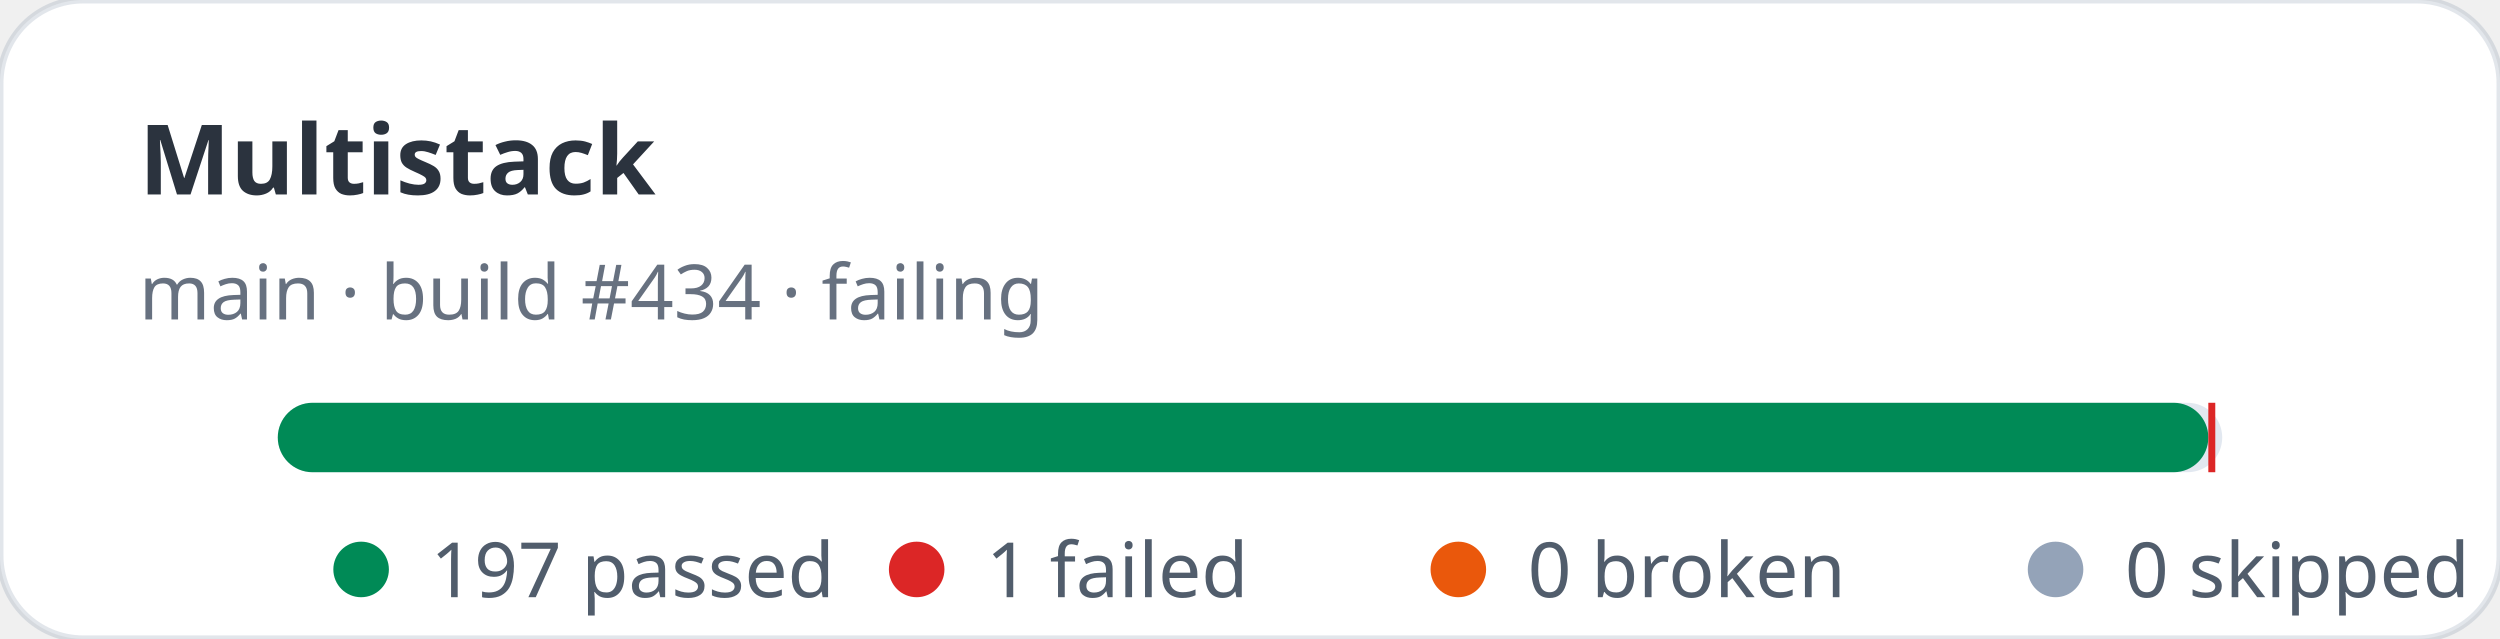
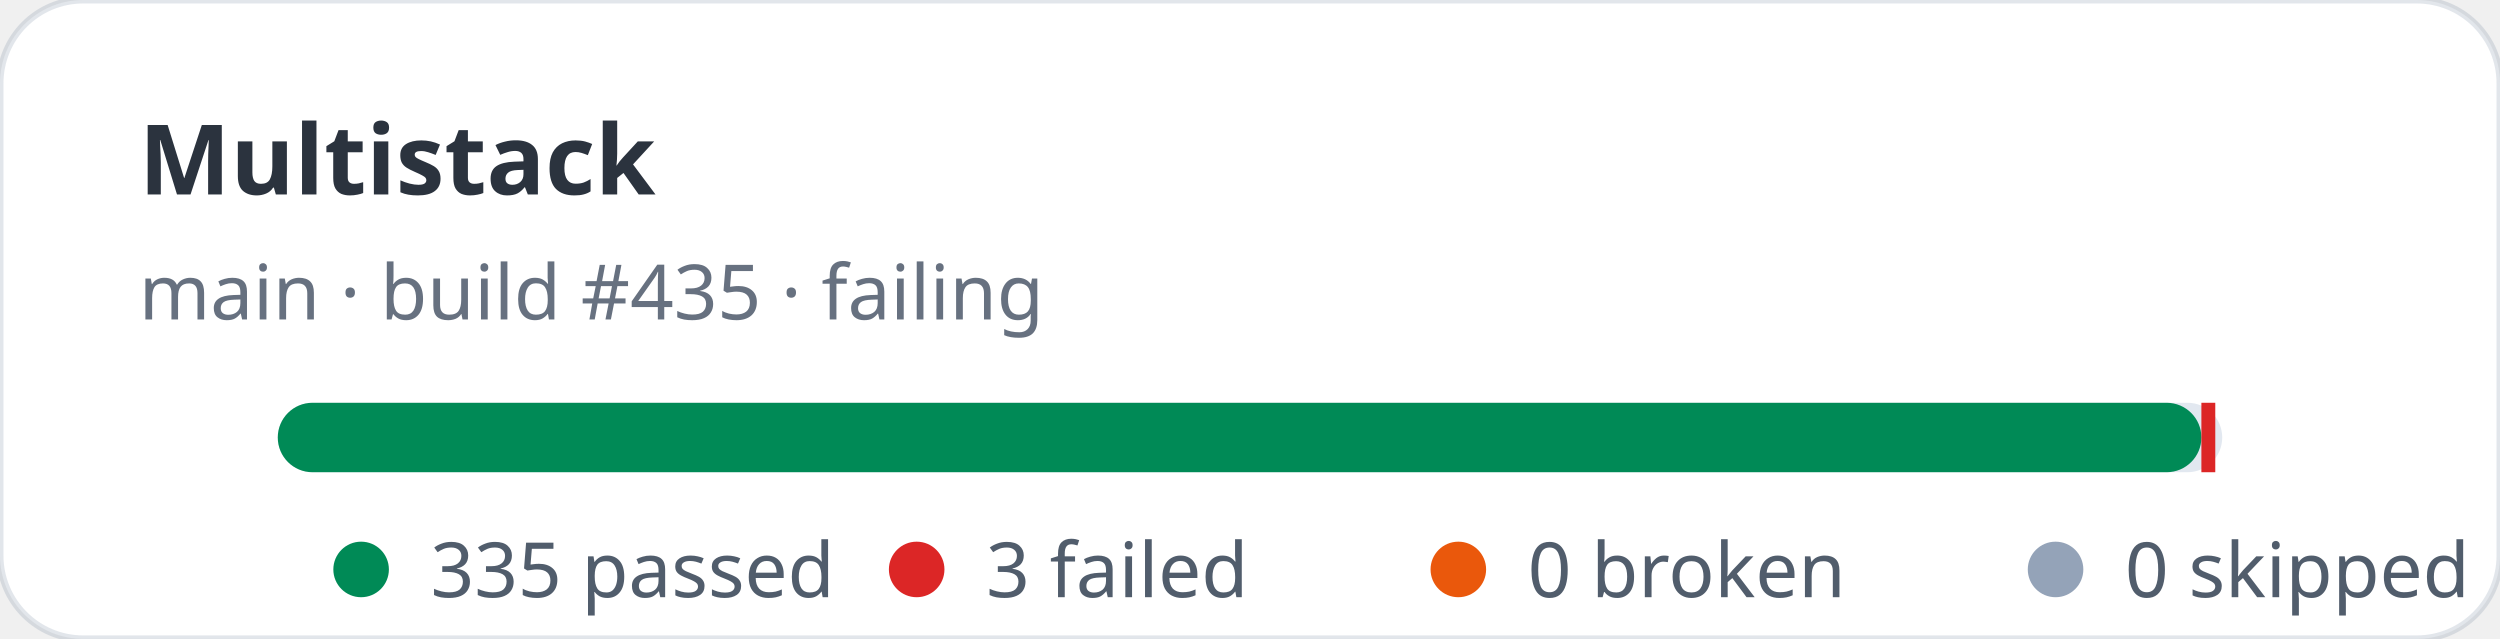
- <svg xmlns="http://www.w3.org/2000/svg" width="360" height="92" viewBox="0 0 360 92" role="img" aria-label="Multistack stats: 197 passed, 1 failed">
+ <svg xmlns="http://www.w3.org/2000/svg" width="360" height="92" viewBox="0 0 360 92" role="img" aria-label="Multistack stats: 335 passed, 3 failed">
  <rect width="360" height="92" rx="12" fill="#ffffff" stroke="rgba(11,48,86,0.12)" />
  <text x="20" y="28" fill="rgba(1,10,24,0.83)" font-family="ui-sans-serif,system-ui,sans-serif" font-size="14" font-weight="700">Multistack</text>
-   <text x="20" y="46" fill="rgba(2,19,44,0.6)" font-family="ui-sans-serif,system-ui,sans-serif" font-size="11">main · build #434 · failing</text>
+   <text x="20" y="46" fill="rgba(2,19,44,0.6)" font-family="ui-sans-serif,system-ui,sans-serif" font-size="11">main · build #435 · failing</text>
  <rect x="40" y="58" width="280" height="10" rx="5" fill="#e2e8f0" />
-   <rect x="40" y="58" width="278" height="10" rx="5" fill="#008a56" />
-   <rect x="318" y="58" width="1" height="10" fill="#dc2626" />
+   <rect x="40" y="58" width="277" height="10" rx="5" fill="#008a56" />
+   <rect x="317" y="58" width="2" height="10" fill="#dc2626" />
  <g font-family="ui-sans-serif,system-ui,sans-serif" font-size="11" fill="rgba(1,18,40,0.68)">
    <circle cx="52" cy="82" r="4" fill="#008a56" />
-     <text x="62" y="86">197 passed</text>
+     <text x="62" y="86">335 passed</text>
    <circle cx="132" cy="82" r="4" fill="#dc2626" />
-     <text x="142" y="86">1 failed</text>
+     <text x="142" y="86">3 failed</text>
    <circle cx="210" cy="82" r="4" fill="#ea580c" />
    <text x="220" y="86">0 broken</text>
    <circle cx="296" cy="82" r="4" fill="#94a3b8" />
    <text x="306" y="86">0 skipped</text>
  </g>
</svg>
